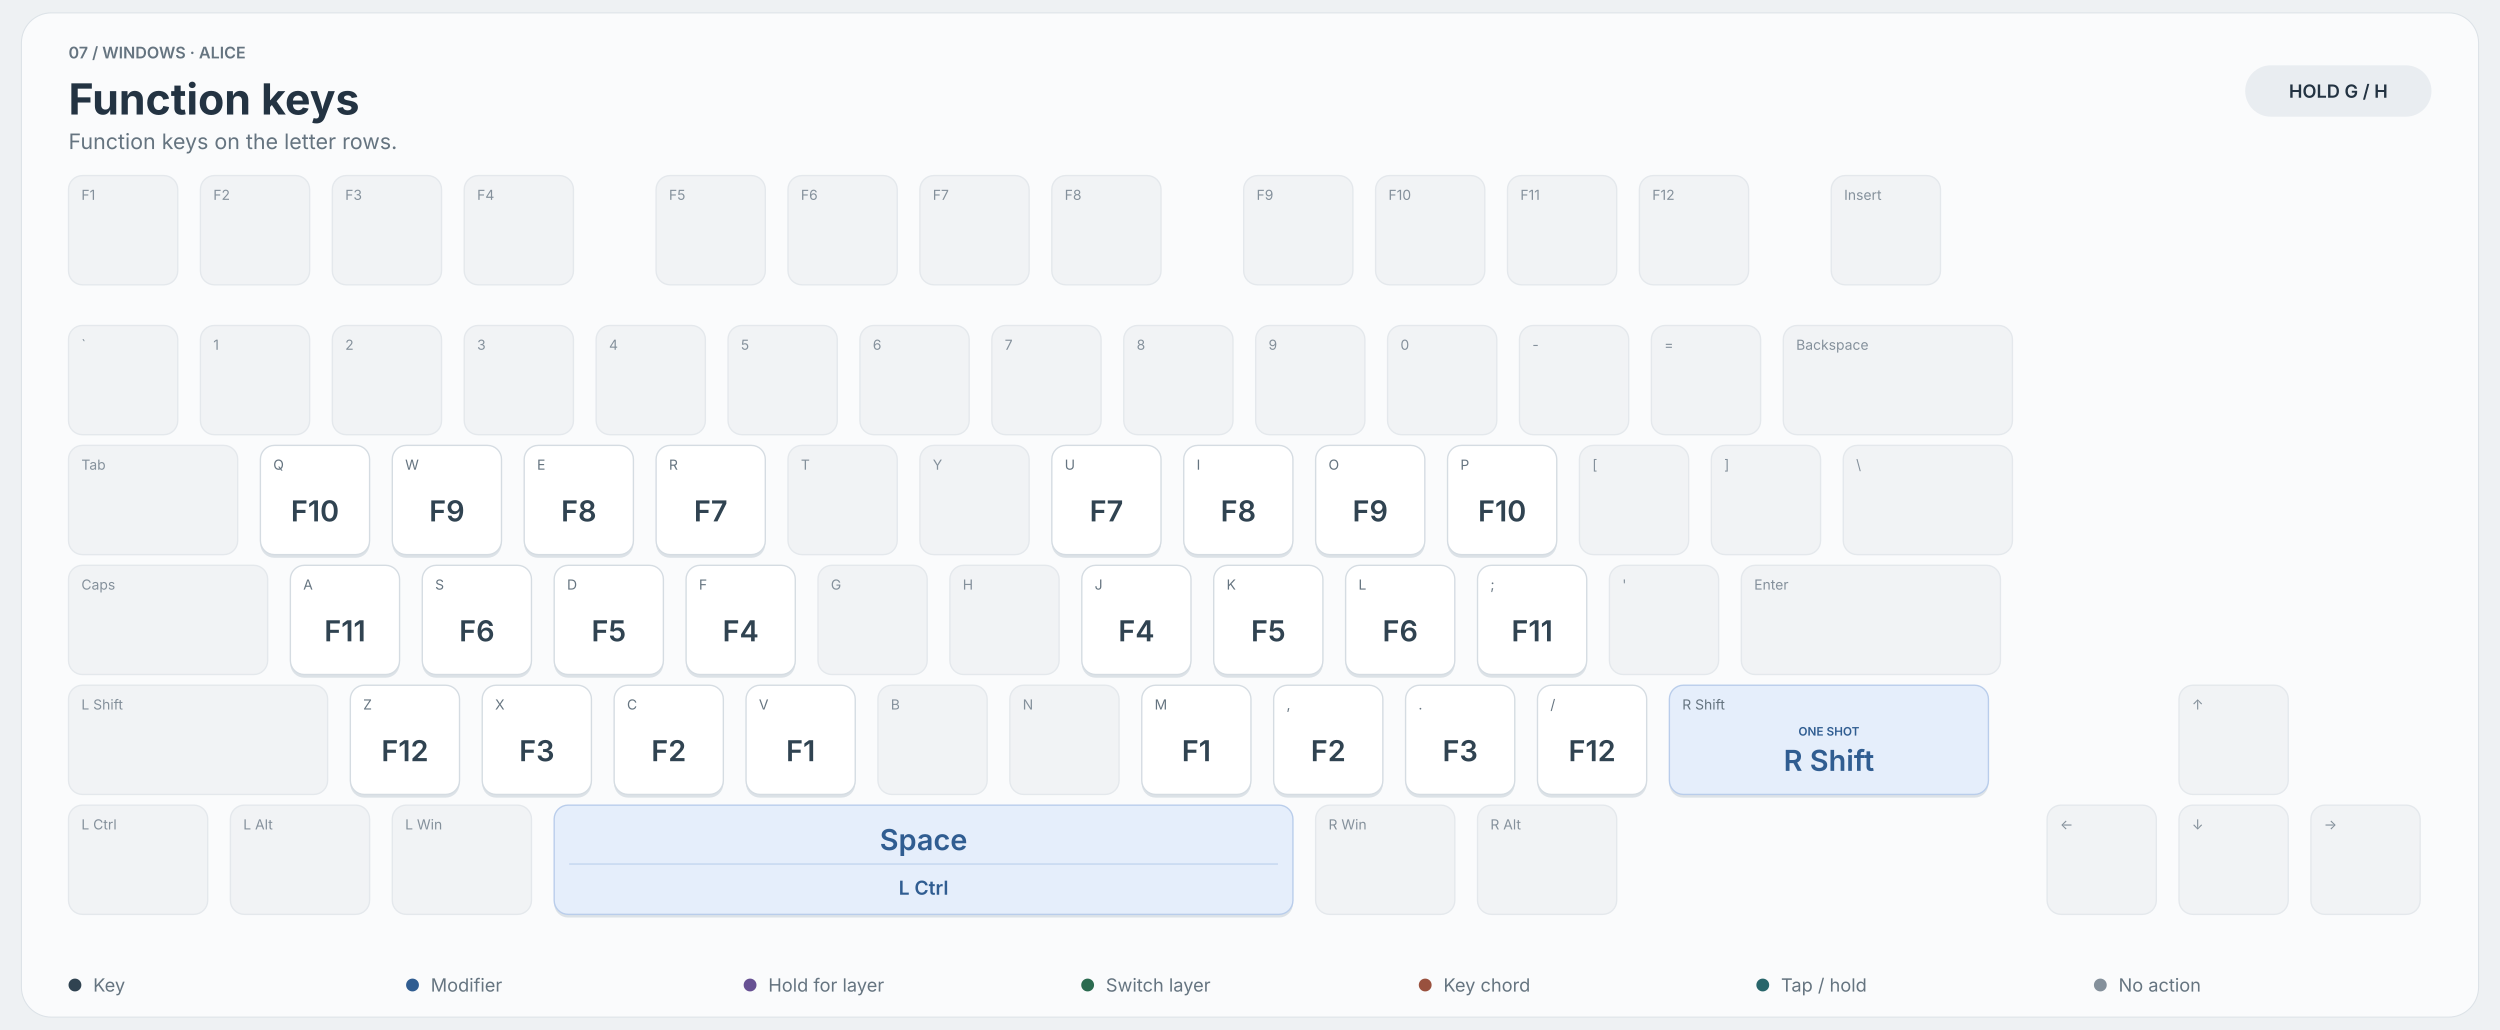
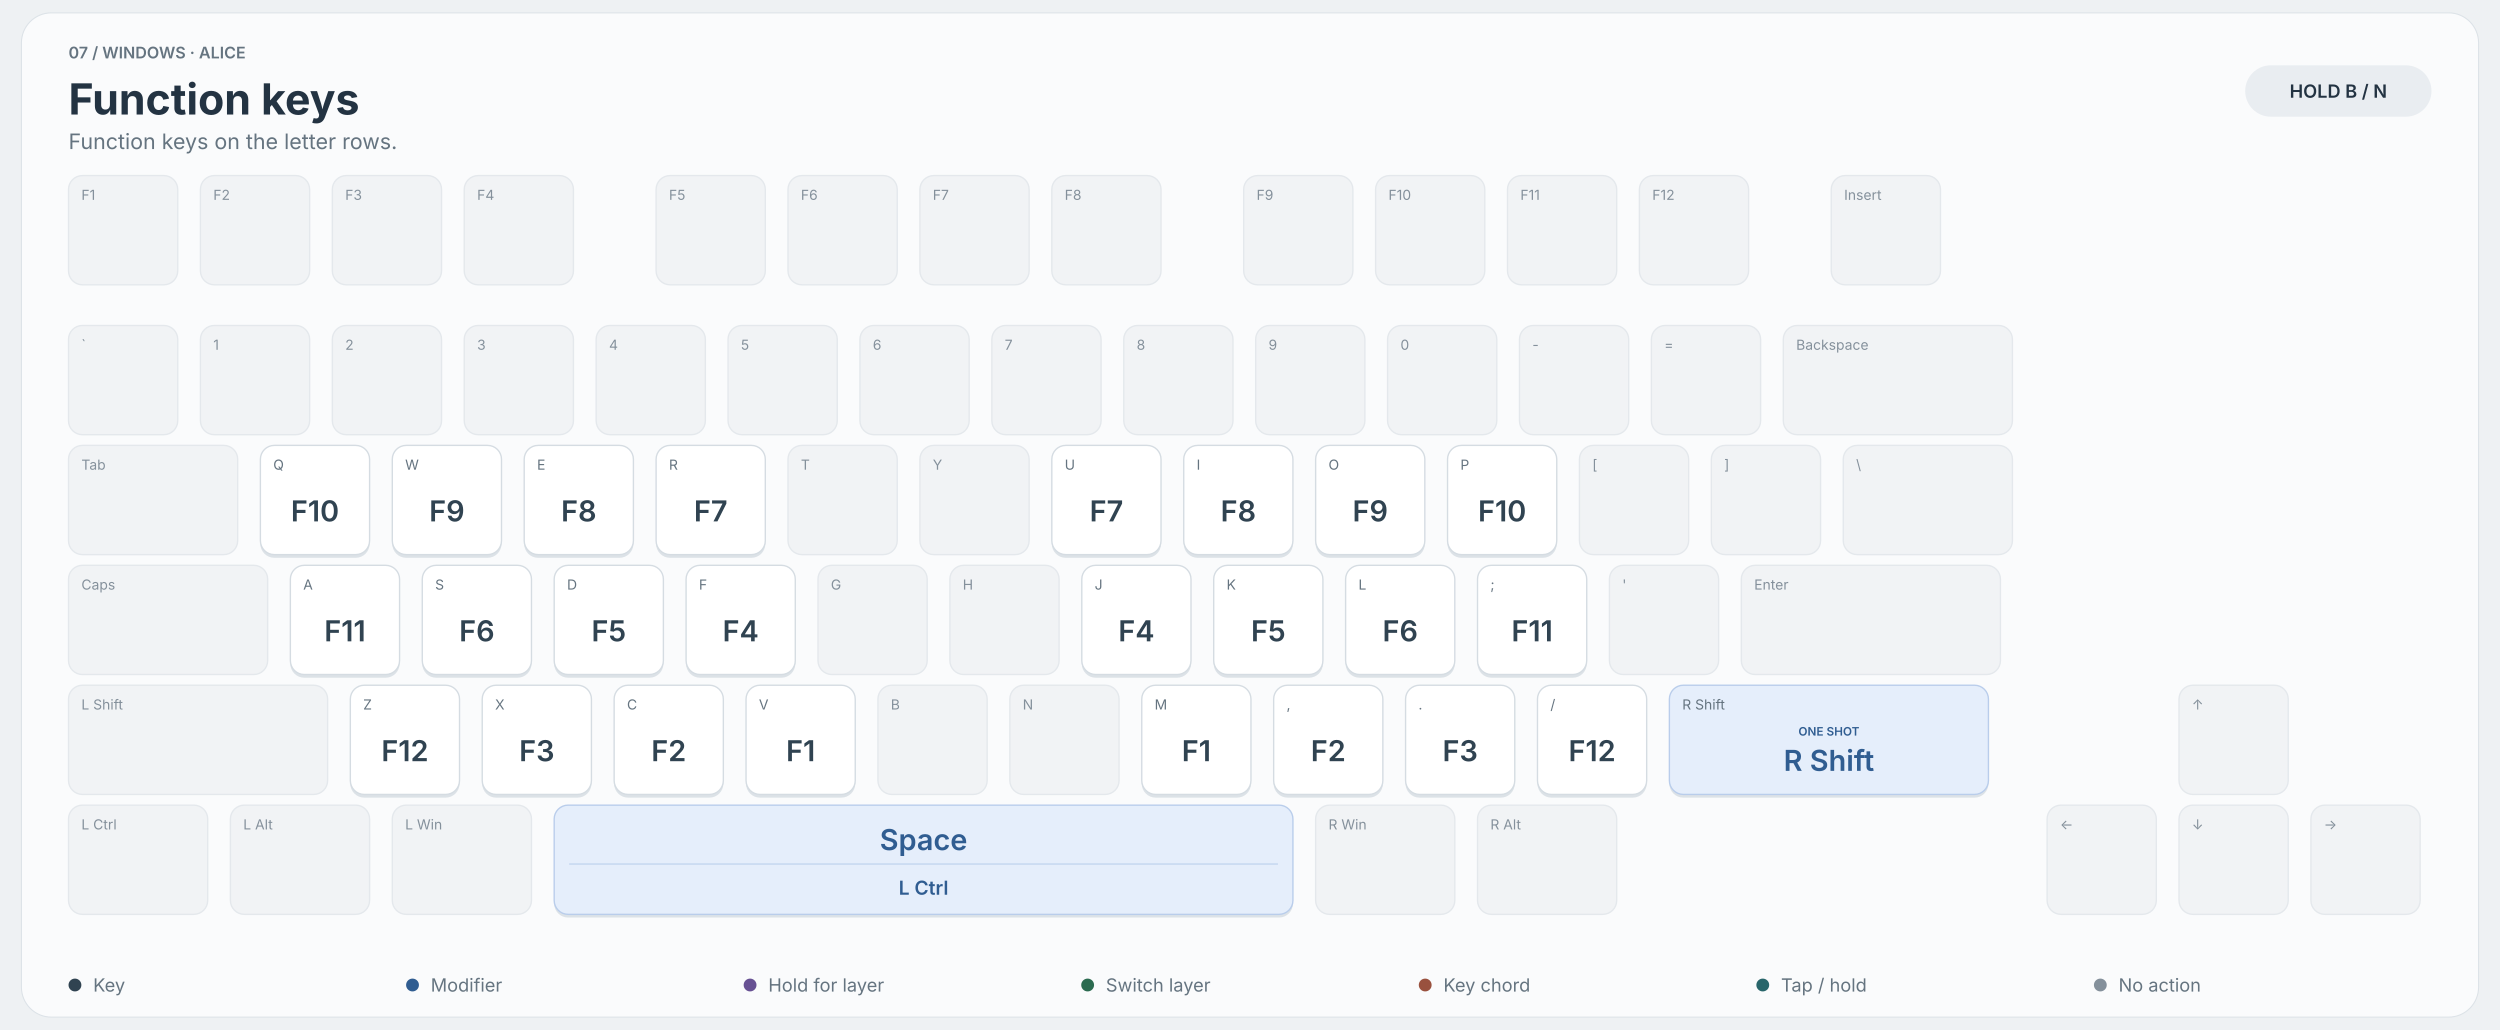
<svg xmlns="http://www.w3.org/2000/svg" width="2335" height="962" viewBox="0 0 2335 962" role="img">
  <defs>
    <style>text { font-family: 'Segoe UI', 'Inter', 'Helvetica Neue', Arial, sans-serif; }</style>
  </defs>
  <rect width="2335" height="962" fill="#eef1f3" />
  <rect x="20" y="12" width="2295" height="938" rx="28" fill="#fafbfc" stroke="#dce2e7" />
  <text x="64" y="49" font-size="15" fill="#657480" font-weight="600" text-anchor="start" dominant-baseline="middle">07  /  WINDOWS · ALICE</text>
  <text x="64" y="92" font-size="40" fill="#233342" font-weight="700" text-anchor="start" dominant-baseline="middle">Function keys</text>
  <text x="64" y="132" font-size="20" fill="#657480" font-weight="400" text-anchor="start" dominant-baseline="middle">Function keys on the letter rows.</text>
  <rect x="2097" y="61" width="174" height="48" rx="24" fill="#e9edf1" />
-   <text x="2184" y="85" font-size="17" fill="#233342" font-weight="600" text-anchor="middle" dominant-baseline="middle">HOLD  G  /  H</text>
+   <text x="2184" y="85" font-size="17" fill="#233342" font-weight="600" text-anchor="middle" dominant-baseline="middle">HOLD  B  /  N</text>
  <g data-source="f1">
    <rect x="64" y="164" width="102" height="102" rx="13" fill="#f1f3f5" stroke="#e4e8ec" stroke-width="1.3" />
    <text x="76" y="182" font-size="13" fill="#84909b" font-weight="400" text-anchor="start" dominant-baseline="middle">F1</text>
  </g>
  <g data-source="f2">
    <rect x="187.2" y="164" width="102" height="102" rx="13" fill="#f1f3f5" stroke="#e4e8ec" stroke-width="1.3" />
    <text x="199.2" y="182" font-size="13" fill="#84909b" font-weight="400" text-anchor="start" dominant-baseline="middle">F2</text>
  </g>
  <g data-source="f3">
    <rect x="310.4" y="164" width="102" height="102" rx="13" fill="#f1f3f5" stroke="#e4e8ec" stroke-width="1.3" />
    <text x="322.4" y="182" font-size="13" fill="#84909b" font-weight="400" text-anchor="start" dominant-baseline="middle">F3</text>
  </g>
  <g data-source="f4">
    <rect x="433.6" y="164" width="102" height="102" rx="13" fill="#f1f3f5" stroke="#e4e8ec" stroke-width="1.3" />
    <text x="445.6" y="182" font-size="13" fill="#84909b" font-weight="400" text-anchor="start" dominant-baseline="middle">F4</text>
  </g>
  <g data-source="f5">
    <rect x="612.8" y="164" width="102" height="102" rx="13" fill="#f1f3f5" stroke="#e4e8ec" stroke-width="1.3" />
    <text x="624.8" y="182" font-size="13" fill="#84909b" font-weight="400" text-anchor="start" dominant-baseline="middle">F5</text>
  </g>
  <g data-source="f6">
    <rect x="736" y="164" width="102" height="102" rx="13" fill="#f1f3f5" stroke="#e4e8ec" stroke-width="1.3" />
    <text x="748" y="182" font-size="13" fill="#84909b" font-weight="400" text-anchor="start" dominant-baseline="middle">F6</text>
  </g>
  <g data-source="f7">
    <rect x="859.2" y="164" width="102" height="102" rx="13" fill="#f1f3f5" stroke="#e4e8ec" stroke-width="1.3" />
    <text x="871.2" y="182" font-size="13" fill="#84909b" font-weight="400" text-anchor="start" dominant-baseline="middle">F7</text>
  </g>
  <g data-source="f8">
    <rect x="982.4" y="164" width="102" height="102" rx="13" fill="#f1f3f5" stroke="#e4e8ec" stroke-width="1.3" />
    <text x="994.4" y="182" font-size="13" fill="#84909b" font-weight="400" text-anchor="start" dominant-baseline="middle">F8</text>
  </g>
  <g data-source="f9">
    <rect x="1161.6" y="164" width="102" height="102" rx="13" fill="#f1f3f5" stroke="#e4e8ec" stroke-width="1.3" />
    <text x="1173.6" y="182" font-size="13" fill="#84909b" font-weight="400" text-anchor="start" dominant-baseline="middle">F9</text>
  </g>
  <g data-source="f10">
    <rect x="1284.8" y="164" width="102" height="102" rx="13" fill="#f1f3f5" stroke="#e4e8ec" stroke-width="1.3" />
    <text x="1296.8" y="182" font-size="13" fill="#84909b" font-weight="400" text-anchor="start" dominant-baseline="middle">F10</text>
  </g>
  <g data-source="f11">
    <rect x="1408" y="164" width="102" height="102" rx="13" fill="#f1f3f5" stroke="#e4e8ec" stroke-width="1.3" />
    <text x="1420" y="182" font-size="13" fill="#84909b" font-weight="400" text-anchor="start" dominant-baseline="middle">F11</text>
  </g>
  <g data-source="f12">
    <rect x="1531.2" y="164" width="102" height="102" rx="13" fill="#f1f3f5" stroke="#e4e8ec" stroke-width="1.3" />
    <text x="1543.2" y="182" font-size="13" fill="#84909b" font-weight="400" text-anchor="start" dominant-baseline="middle">F12</text>
  </g>
  <g data-source="ins">
    <rect x="1710.4" y="164" width="102" height="102" rx="13" fill="#f1f3f5" stroke="#e4e8ec" stroke-width="1.3" />
    <text x="1722.4" y="182" font-size="13" fill="#84909b" font-weight="400" text-anchor="start" dominant-baseline="middle">Insert</text>
  </g>
  <g data-source="tab">
    <rect x="64" y="416" width="158" height="102" rx="13" fill="#f1f3f5" stroke="#e4e8ec" stroke-width="1.3" />
    <text x="76" y="434" font-size="13" fill="#84909b" font-weight="400" text-anchor="start" dominant-baseline="middle">Tab</text>
  </g>
  <g data-source="q">
    <rect x="243.2" y="419" width="102" height="102" rx="13" fill="#dce2e7" />
    <rect x="243.2" y="416" width="102" height="102" rx="13" fill="#ffffff" stroke="#d5dce2" stroke-width="1.3" />
    <text x="255.2" y="434" font-size="13" fill="#657480" font-weight="400" text-anchor="start" dominant-baseline="middle">Q</text>
    <text x="294.2" y="477" font-size="27" fill="#304351" font-weight="600" text-anchor="middle" dominant-baseline="middle">F10</text>
  </g>
  <g data-source="w">
    <rect x="366.4" y="419" width="102" height="102" rx="13" fill="#dce2e7" />
    <rect x="366.4" y="416" width="102" height="102" rx="13" fill="#ffffff" stroke="#d5dce2" stroke-width="1.3" />
    <text x="378.4" y="434" font-size="13" fill="#657480" font-weight="400" text-anchor="start" dominant-baseline="middle">W</text>
    <text x="417.4" y="477" font-size="27" fill="#304351" font-weight="600" text-anchor="middle" dominant-baseline="middle">F9</text>
  </g>
  <g data-source="e">
    <rect x="489.6" y="419" width="102" height="102" rx="13" fill="#dce2e7" />
    <rect x="489.6" y="416" width="102" height="102" rx="13" fill="#ffffff" stroke="#d5dce2" stroke-width="1.3" />
    <text x="501.6" y="434" font-size="13" fill="#657480" font-weight="400" text-anchor="start" dominant-baseline="middle">E</text>
    <text x="540.6" y="477" font-size="27" fill="#304351" font-weight="600" text-anchor="middle" dominant-baseline="middle">F8</text>
  </g>
  <g data-source="r">
    <rect x="612.8" y="419" width="102" height="102" rx="13" fill="#dce2e7" />
    <rect x="612.8" y="416" width="102" height="102" rx="13" fill="#ffffff" stroke="#d5dce2" stroke-width="1.3" />
    <text x="624.8" y="434" font-size="13" fill="#657480" font-weight="400" text-anchor="start" dominant-baseline="middle">R</text>
    <text x="663.8" y="477" font-size="27" fill="#304351" font-weight="600" text-anchor="middle" dominant-baseline="middle">F7</text>
  </g>
  <g data-source="t">
    <rect x="736" y="416" width="102" height="102" rx="13" fill="#f1f3f5" stroke="#e4e8ec" stroke-width="1.3" />
    <text x="748" y="434" font-size="13" fill="#84909b" font-weight="400" text-anchor="start" dominant-baseline="middle">T</text>
  </g>
  <g data-source="y">
    <rect x="859.2" y="416" width="102" height="102" rx="13" fill="#f1f3f5" stroke="#e4e8ec" stroke-width="1.3" />
    <text x="871.2" y="434" font-size="13" fill="#84909b" font-weight="400" text-anchor="start" dominant-baseline="middle">Y</text>
  </g>
  <g data-source="u">
    <rect x="982.4" y="419" width="102" height="102" rx="13" fill="#dce2e7" />
    <rect x="982.4" y="416" width="102" height="102" rx="13" fill="#ffffff" stroke="#d5dce2" stroke-width="1.3" />
    <text x="994.4" y="434" font-size="13" fill="#657480" font-weight="400" text-anchor="start" dominant-baseline="middle">U</text>
    <text x="1033.4" y="477" font-size="27" fill="#304351" font-weight="600" text-anchor="middle" dominant-baseline="middle">F7</text>
  </g>
  <g data-source="i">
    <rect x="1105.6" y="419" width="102" height="102" rx="13" fill="#dce2e7" />
    <rect x="1105.6" y="416" width="102" height="102" rx="13" fill="#ffffff" stroke="#d5dce2" stroke-width="1.3" />
    <text x="1117.6" y="434" font-size="13" fill="#657480" font-weight="400" text-anchor="start" dominant-baseline="middle">I</text>
    <text x="1156.6" y="477" font-size="27" fill="#304351" font-weight="600" text-anchor="middle" dominant-baseline="middle">F8</text>
  </g>
  <g data-source="o">
    <rect x="1228.8" y="419" width="102" height="102" rx="13" fill="#dce2e7" />
    <rect x="1228.8" y="416" width="102" height="102" rx="13" fill="#ffffff" stroke="#d5dce2" stroke-width="1.3" />
    <text x="1240.8" y="434" font-size="13" fill="#657480" font-weight="400" text-anchor="start" dominant-baseline="middle">O</text>
    <text x="1279.8" y="477" font-size="27" fill="#304351" font-weight="600" text-anchor="middle" dominant-baseline="middle">F9</text>
  </g>
  <g data-source="p">
    <rect x="1352" y="419" width="102" height="102" rx="13" fill="#dce2e7" />
    <rect x="1352" y="416" width="102" height="102" rx="13" fill="#ffffff" stroke="#d5dce2" stroke-width="1.3" />
    <text x="1364" y="434" font-size="13" fill="#657480" font-weight="400" text-anchor="start" dominant-baseline="middle">P</text>
    <text x="1403" y="477" font-size="27" fill="#304351" font-weight="600" text-anchor="middle" dominant-baseline="middle">F10</text>
  </g>
  <g data-source="lbrc">
    <rect x="1475.2" y="416" width="102" height="102" rx="13" fill="#f1f3f5" stroke="#e4e8ec" stroke-width="1.3" />
    <text x="1487.2" y="434" font-size="13" fill="#84909b" font-weight="400" text-anchor="start" dominant-baseline="middle">[</text>
  </g>
  <g data-source="rbrc">
    <rect x="1598.4" y="416" width="102" height="102" rx="13" fill="#f1f3f5" stroke="#e4e8ec" stroke-width="1.3" />
    <text x="1610.4" y="434" font-size="13" fill="#84909b" font-weight="400" text-anchor="start" dominant-baseline="middle">]</text>
  </g>
  <g data-source="bksl">
    <rect x="1721.6" y="416" width="158" height="102" rx="13" fill="#f1f3f5" stroke="#e4e8ec" stroke-width="1.3" />
    <text x="1733.6" y="434" font-size="13" fill="#84909b" font-weight="400" text-anchor="start" dominant-baseline="middle">\</text>
  </g>
  <g data-source="grv">
    <rect x="64" y="304" width="102" height="102" rx="13" fill="#f1f3f5" stroke="#e4e8ec" stroke-width="1.3" />
    <text x="76" y="322" font-size="13" fill="#84909b" font-weight="400" text-anchor="start" dominant-baseline="middle">`</text>
  </g>
  <g data-source="1">
    <rect x="187.2" y="304" width="102" height="102" rx="13" fill="#f1f3f5" stroke="#e4e8ec" stroke-width="1.3" />
    <text x="199.2" y="322" font-size="13" fill="#84909b" font-weight="400" text-anchor="start" dominant-baseline="middle">1</text>
  </g>
  <g data-source="2">
    <rect x="310.4" y="304" width="102" height="102" rx="13" fill="#f1f3f5" stroke="#e4e8ec" stroke-width="1.3" />
    <text x="322.4" y="322" font-size="13" fill="#84909b" font-weight="400" text-anchor="start" dominant-baseline="middle">2</text>
  </g>
  <g data-source="3">
    <rect x="433.6" y="304" width="102" height="102" rx="13" fill="#f1f3f5" stroke="#e4e8ec" stroke-width="1.3" />
    <text x="445.6" y="322" font-size="13" fill="#84909b" font-weight="400" text-anchor="start" dominant-baseline="middle">3</text>
  </g>
  <g data-source="4">
    <rect x="556.8" y="304" width="102" height="102" rx="13" fill="#f1f3f5" stroke="#e4e8ec" stroke-width="1.3" />
    <text x="568.8" y="322" font-size="13" fill="#84909b" font-weight="400" text-anchor="start" dominant-baseline="middle">4</text>
  </g>
  <g data-source="5">
    <rect x="680" y="304" width="102" height="102" rx="13" fill="#f1f3f5" stroke="#e4e8ec" stroke-width="1.3" />
    <text x="692" y="322" font-size="13" fill="#84909b" font-weight="400" text-anchor="start" dominant-baseline="middle">5</text>
  </g>
  <g data-source="6">
    <rect x="803.2" y="304" width="102" height="102" rx="13" fill="#f1f3f5" stroke="#e4e8ec" stroke-width="1.3" />
    <text x="815.2" y="322" font-size="13" fill="#84909b" font-weight="400" text-anchor="start" dominant-baseline="middle">6</text>
  </g>
  <g data-source="7">
    <rect x="926.4" y="304" width="102" height="102" rx="13" fill="#f1f3f5" stroke="#e4e8ec" stroke-width="1.3" />
    <text x="938.4" y="322" font-size="13" fill="#84909b" font-weight="400" text-anchor="start" dominant-baseline="middle">7</text>
  </g>
  <g data-source="8">
    <rect x="1049.6" y="304" width="102" height="102" rx="13" fill="#f1f3f5" stroke="#e4e8ec" stroke-width="1.3" />
    <text x="1061.6" y="322" font-size="13" fill="#84909b" font-weight="400" text-anchor="start" dominant-baseline="middle">8</text>
  </g>
  <g data-source="9">
    <rect x="1172.8" y="304" width="102" height="102" rx="13" fill="#f1f3f5" stroke="#e4e8ec" stroke-width="1.3" />
    <text x="1184.8" y="322" font-size="13" fill="#84909b" font-weight="400" text-anchor="start" dominant-baseline="middle">9</text>
  </g>
  <g data-source="0">
    <rect x="1296" y="304" width="102" height="102" rx="13" fill="#f1f3f5" stroke="#e4e8ec" stroke-width="1.3" />
    <text x="1308" y="322" font-size="13" fill="#84909b" font-weight="400" text-anchor="start" dominant-baseline="middle">0</text>
  </g>
  <g data-source="min">
    <rect x="1419.2" y="304" width="102" height="102" rx="13" fill="#f1f3f5" stroke="#e4e8ec" stroke-width="1.3" />
    <text x="1431.2" y="322" font-size="13" fill="#84909b" font-weight="400" text-anchor="start" dominant-baseline="middle">-</text>
  </g>
  <g data-source="=">
    <rect x="1542.4" y="304" width="102" height="102" rx="13" fill="#f1f3f5" stroke="#e4e8ec" stroke-width="1.3" />
    <text x="1554.4" y="322" font-size="13" fill="#84909b" font-weight="400" text-anchor="start" dominant-baseline="middle">=</text>
  </g>
  <g data-source="bspc">
    <rect x="1665.6" y="304" width="214" height="102" rx="13" fill="#f1f3f5" stroke="#e4e8ec" stroke-width="1.3" />
    <text x="1677.6" y="322" font-size="13" fill="#84909b" font-weight="400" text-anchor="start" dominant-baseline="middle">Backspace</text>
  </g>
  <g data-source="caps">
    <rect x="64" y="528" width="186" height="102" rx="13" fill="#f1f3f5" stroke="#e4e8ec" stroke-width="1.3" />
    <text x="76" y="546" font-size="13" fill="#84909b" font-weight="400" text-anchor="start" dominant-baseline="middle">Caps</text>
  </g>
  <g data-source="a">
    <rect x="271.2" y="531" width="102" height="102" rx="13" fill="#dce2e7" />
    <rect x="271.2" y="528" width="102" height="102" rx="13" fill="#ffffff" stroke="#d5dce2" stroke-width="1.3" />
    <text x="283.2" y="546" font-size="13" fill="#657480" font-weight="400" text-anchor="start" dominant-baseline="middle">A</text>
    <text x="322.2" y="589" font-size="27" fill="#304351" font-weight="600" text-anchor="middle" dominant-baseline="middle">F11</text>
  </g>
  <g data-source="s">
    <rect x="394.4" y="531" width="102" height="102" rx="13" fill="#dce2e7" />
    <rect x="394.4" y="528" width="102" height="102" rx="13" fill="#ffffff" stroke="#d5dce2" stroke-width="1.3" />
    <text x="406.4" y="546" font-size="13" fill="#657480" font-weight="400" text-anchor="start" dominant-baseline="middle">S</text>
    <text x="445.4" y="589" font-size="27" fill="#304351" font-weight="600" text-anchor="middle" dominant-baseline="middle">F6</text>
  </g>
  <g data-source="d">
    <rect x="517.6" y="531" width="102" height="102" rx="13" fill="#dce2e7" />
    <rect x="517.6" y="528" width="102" height="102" rx="13" fill="#ffffff" stroke="#d5dce2" stroke-width="1.3" />
    <text x="529.6" y="546" font-size="13" fill="#657480" font-weight="400" text-anchor="start" dominant-baseline="middle">D</text>
    <text x="568.6" y="589" font-size="27" fill="#304351" font-weight="600" text-anchor="middle" dominant-baseline="middle">F5</text>
  </g>
  <g data-source="f">
    <rect x="640.8" y="531" width="102" height="102" rx="13" fill="#dce2e7" />
    <rect x="640.8" y="528" width="102" height="102" rx="13" fill="#ffffff" stroke="#d5dce2" stroke-width="1.3" />
    <text x="652.8" y="546" font-size="13" fill="#657480" font-weight="400" text-anchor="start" dominant-baseline="middle">F</text>
    <text x="691.8" y="589" font-size="27" fill="#304351" font-weight="600" text-anchor="middle" dominant-baseline="middle">F4</text>
  </g>
  <g data-source="g">
    <rect x="764" y="528" width="102" height="102" rx="13" fill="#f1f3f5" stroke="#e4e8ec" stroke-width="1.3" />
    <text x="776" y="546" font-size="13" fill="#84909b" font-weight="400" text-anchor="start" dominant-baseline="middle">G</text>
  </g>
  <g data-source="h">
    <rect x="887.2" y="528" width="102" height="102" rx="13" fill="#f1f3f5" stroke="#e4e8ec" stroke-width="1.3" />
    <text x="899.2" y="546" font-size="13" fill="#84909b" font-weight="400" text-anchor="start" dominant-baseline="middle">H</text>
  </g>
  <g data-source="j">
    <rect x="1010.4" y="531" width="102" height="102" rx="13" fill="#dce2e7" />
    <rect x="1010.4" y="528" width="102" height="102" rx="13" fill="#ffffff" stroke="#d5dce2" stroke-width="1.3" />
    <text x="1022.4" y="546" font-size="13" fill="#657480" font-weight="400" text-anchor="start" dominant-baseline="middle">J</text>
    <text x="1061.4" y="589" font-size="27" fill="#304351" font-weight="600" text-anchor="middle" dominant-baseline="middle">F4</text>
  </g>
  <g data-source="k">
    <rect x="1133.6" y="531" width="102" height="102" rx="13" fill="#dce2e7" />
    <rect x="1133.6" y="528" width="102" height="102" rx="13" fill="#ffffff" stroke="#d5dce2" stroke-width="1.3" />
    <text x="1145.6" y="546" font-size="13" fill="#657480" font-weight="400" text-anchor="start" dominant-baseline="middle">K</text>
    <text x="1184.6" y="589" font-size="27" fill="#304351" font-weight="600" text-anchor="middle" dominant-baseline="middle">F5</text>
  </g>
  <g data-source="l">
    <rect x="1256.8" y="531" width="102" height="102" rx="13" fill="#dce2e7" />
    <rect x="1256.8" y="528" width="102" height="102" rx="13" fill="#ffffff" stroke="#d5dce2" stroke-width="1.3" />
    <text x="1268.8" y="546" font-size="13" fill="#657480" font-weight="400" text-anchor="start" dominant-baseline="middle">L</text>
    <text x="1307.8" y="589" font-size="27" fill="#304351" font-weight="600" text-anchor="middle" dominant-baseline="middle">F6</text>
  </g>
  <g data-source="scln">
    <rect x="1380" y="531" width="102" height="102" rx="13" fill="#dce2e7" />
    <rect x="1380" y="528" width="102" height="102" rx="13" fill="#ffffff" stroke="#d5dce2" stroke-width="1.3" />
    <text x="1392" y="546" font-size="13" fill="#657480" font-weight="400" text-anchor="start" dominant-baseline="middle">;</text>
    <text x="1431" y="589" font-size="27" fill="#304351" font-weight="600" text-anchor="middle" dominant-baseline="middle">F11</text>
  </g>
  <g data-source="apos">
    <rect x="1503.2" y="528" width="102" height="102" rx="13" fill="#f1f3f5" stroke="#e4e8ec" stroke-width="1.3" />
    <text x="1515.2" y="546" font-size="13" fill="#84909b" font-weight="400" text-anchor="start" dominant-baseline="middle">'</text>
  </g>
  <g data-source="ret">
    <rect x="1626.4" y="528" width="242" height="102" rx="13" fill="#f1f3f5" stroke="#e4e8ec" stroke-width="1.3" />
    <text x="1638.4" y="546" font-size="13" fill="#84909b" font-weight="400" text-anchor="start" dominant-baseline="middle">Enter</text>
  </g>
  <g data-source="lsft">
    <rect x="64" y="640" width="242" height="102" rx="13" fill="#f1f3f5" stroke="#e4e8ec" stroke-width="1.3" />
    <text x="76" y="658" font-size="13" fill="#84909b" font-weight="400" text-anchor="start" dominant-baseline="middle">L Shift</text>
  </g>
  <g data-source="z">
    <rect x="327.2" y="643" width="102" height="102" rx="13" fill="#dce2e7" />
    <rect x="327.2" y="640" width="102" height="102" rx="13" fill="#ffffff" stroke="#d5dce2" stroke-width="1.3" />
    <text x="339.2" y="658" font-size="13" fill="#657480" font-weight="400" text-anchor="start" dominant-baseline="middle">Z</text>
    <text x="378.2" y="701" font-size="27" fill="#304351" font-weight="600" text-anchor="middle" dominant-baseline="middle">F12</text>
  </g>
  <g data-source="x">
    <rect x="450.4" y="643" width="102" height="102" rx="13" fill="#dce2e7" />
    <rect x="450.4" y="640" width="102" height="102" rx="13" fill="#ffffff" stroke="#d5dce2" stroke-width="1.3" />
    <text x="462.4" y="658" font-size="13" fill="#657480" font-weight="400" text-anchor="start" dominant-baseline="middle">X</text>
    <text x="501.4" y="701" font-size="27" fill="#304351" font-weight="600" text-anchor="middle" dominant-baseline="middle">F3</text>
  </g>
  <g data-source="c">
    <rect x="573.6" y="643" width="102" height="102" rx="13" fill="#dce2e7" />
    <rect x="573.6" y="640" width="102" height="102" rx="13" fill="#ffffff" stroke="#d5dce2" stroke-width="1.3" />
    <text x="585.6" y="658" font-size="13" fill="#657480" font-weight="400" text-anchor="start" dominant-baseline="middle">C</text>
    <text x="624.6" y="701" font-size="27" fill="#304351" font-weight="600" text-anchor="middle" dominant-baseline="middle">F2</text>
  </g>
  <g data-source="v">
    <rect x="696.8" y="643" width="102" height="102" rx="13" fill="#dce2e7" />
    <rect x="696.8" y="640" width="102" height="102" rx="13" fill="#ffffff" stroke="#d5dce2" stroke-width="1.3" />
    <text x="708.8" y="658" font-size="13" fill="#657480" font-weight="400" text-anchor="start" dominant-baseline="middle">V</text>
    <text x="747.8" y="701" font-size="27" fill="#304351" font-weight="600" text-anchor="middle" dominant-baseline="middle">F1</text>
  </g>
  <g data-source="b">
    <rect x="820" y="640" width="102" height="102" rx="13" fill="#f1f3f5" stroke="#e4e8ec" stroke-width="1.3" />
    <text x="832" y="658" font-size="13" fill="#84909b" font-weight="400" text-anchor="start" dominant-baseline="middle">B</text>
  </g>
  <g data-source="n">
    <rect x="943.2" y="640" width="102" height="102" rx="13" fill="#f1f3f5" stroke="#e4e8ec" stroke-width="1.3" />
    <text x="955.2" y="658" font-size="13" fill="#84909b" font-weight="400" text-anchor="start" dominant-baseline="middle">N</text>
  </g>
  <g data-source="m">
    <rect x="1066.4" y="643" width="102" height="102" rx="13" fill="#dce2e7" />
    <rect x="1066.4" y="640" width="102" height="102" rx="13" fill="#ffffff" stroke="#d5dce2" stroke-width="1.3" />
    <text x="1078.4" y="658" font-size="13" fill="#657480" font-weight="400" text-anchor="start" dominant-baseline="middle">M</text>
    <text x="1117.4" y="701" font-size="27" fill="#304351" font-weight="600" text-anchor="middle" dominant-baseline="middle">F1</text>
  </g>
  <g data-source="comm">
    <rect x="1189.6" y="643" width="102" height="102" rx="13" fill="#dce2e7" />
    <rect x="1189.6" y="640" width="102" height="102" rx="13" fill="#ffffff" stroke="#d5dce2" stroke-width="1.3" />
    <text x="1201.6" y="658" font-size="13" fill="#657480" font-weight="400" text-anchor="start" dominant-baseline="middle">,</text>
    <text x="1240.6" y="701" font-size="27" fill="#304351" font-weight="600" text-anchor="middle" dominant-baseline="middle">F2</text>
  </g>
  <g data-source=".">
    <rect x="1312.8" y="643" width="102" height="102" rx="13" fill="#dce2e7" />
    <rect x="1312.8" y="640" width="102" height="102" rx="13" fill="#ffffff" stroke="#d5dce2" stroke-width="1.3" />
    <text x="1324.8" y="658" font-size="13" fill="#657480" font-weight="400" text-anchor="start" dominant-baseline="middle">.</text>
    <text x="1363.8" y="701" font-size="27" fill="#304351" font-weight="600" text-anchor="middle" dominant-baseline="middle">F3</text>
  </g>
  <g data-source="/">
    <rect x="1436" y="643" width="102" height="102" rx="13" fill="#dce2e7" />
    <rect x="1436" y="640" width="102" height="102" rx="13" fill="#ffffff" stroke="#d5dce2" stroke-width="1.3" />
    <text x="1448" y="658" font-size="13" fill="#657480" font-weight="400" text-anchor="start" dominant-baseline="middle">/</text>
    <text x="1487" y="701" font-size="27" fill="#304351" font-weight="600" text-anchor="middle" dominant-baseline="middle">F12</text>
  </g>
  <g data-source="rsft">
    <rect x="1559.2" y="643" width="298" height="102" rx="13" fill="#dce2e7" />
    <rect x="1559.2" y="640" width="298" height="102" rx="13" fill="#e5eefb" stroke="#b9cdeb" stroke-width="1.3" />
    <text x="1571.2" y="658" font-size="13" fill="#657480" font-weight="400" text-anchor="start" dominant-baseline="middle">R Shift</text>
    <text x="1708.2" y="683" font-size="11" fill="#305d91" font-weight="600" text-anchor="middle" dominant-baseline="middle">ONE SHOT</text>
    <text x="1708.2" y="710" font-size="27" fill="#305d91" font-weight="600" text-anchor="middle" dominant-baseline="middle">R Shift</text>
  </g>
  <g data-source="lctl">
    <rect x="64" y="752" width="130" height="102" rx="13" fill="#f1f3f5" stroke="#e4e8ec" stroke-width="1.3" />
    <text x="76" y="770" font-size="13" fill="#84909b" font-weight="400" text-anchor="start" dominant-baseline="middle">L Ctrl</text>
  </g>
  <g data-source="lalt">
    <rect x="215.2" y="752" width="130" height="102" rx="13" fill="#f1f3f5" stroke="#e4e8ec" stroke-width="1.3" />
    <text x="227.2" y="770" font-size="13" fill="#84909b" font-weight="400" text-anchor="start" dominant-baseline="middle">L Alt</text>
  </g>
  <g data-source="lmet">
    <rect x="366.4" y="752" width="130" height="102" rx="13" fill="#f1f3f5" stroke="#e4e8ec" stroke-width="1.3" />
    <text x="378.4" y="770" font-size="13" fill="#84909b" font-weight="400" text-anchor="start" dominant-baseline="middle">L Win</text>
  </g>
  <g data-source="spc">
    <rect x="517.6" y="755" width="690" height="102" rx="13" fill="#dce2e7" />
    <rect x="517.6" y="752" width="690" height="102" rx="13" fill="#e5eefb" stroke="#b9cdeb" stroke-width="1.3" />
    <text x="862.6" y="784" font-size="27" fill="#305d91" font-weight="600" text-anchor="middle" dominant-baseline="middle">Space</text>
    <line x1="531.6" y1="807" x2="1193.6" y2="807" stroke="#b9cdeb" />
    <text x="862.6" y="829" font-size="18" fill="#305d91" font-weight="600" text-anchor="middle" dominant-baseline="middle">L Ctrl</text>
  </g>
  <g data-source="rmet">
    <rect x="1228.8" y="752" width="130" height="102" rx="13" fill="#f1f3f5" stroke="#e4e8ec" stroke-width="1.3" />
    <text x="1240.8" y="770" font-size="13" fill="#84909b" font-weight="400" text-anchor="start" dominant-baseline="middle">R Win</text>
  </g>
  <g data-source="ralt">
    <rect x="1380" y="752" width="130" height="102" rx="13" fill="#f1f3f5" stroke="#e4e8ec" stroke-width="1.3" />
    <text x="1392" y="770" font-size="13" fill="#84909b" font-weight="400" text-anchor="start" dominant-baseline="middle">R Alt</text>
  </g>
  <g data-source="up">
    <rect x="2035.2" y="640" width="102" height="102" rx="13" fill="#f1f3f5" stroke="#e4e8ec" stroke-width="1.3" />
    <text x="2047.2" y="658" font-size="13" fill="#84909b" font-weight="400" text-anchor="start" dominant-baseline="middle">↑</text>
  </g>
  <g data-source="down">
    <rect x="2035.2" y="752" width="102" height="102" rx="13" fill="#f1f3f5" stroke="#e4e8ec" stroke-width="1.3" />
    <text x="2047.2" y="770" font-size="13" fill="#84909b" font-weight="400" text-anchor="start" dominant-baseline="middle">↓</text>
  </g>
  <g data-source="left">
    <rect x="1912" y="752" width="102" height="102" rx="13" fill="#f1f3f5" stroke="#e4e8ec" stroke-width="1.3" />
    <text x="1924" y="770" font-size="13" fill="#84909b" font-weight="400" text-anchor="start" dominant-baseline="middle">←</text>
  </g>
  <g data-source="right">
    <rect x="2158.4" y="752" width="102" height="102" rx="13" fill="#f1f3f5" stroke="#e4e8ec" stroke-width="1.3" />
    <text x="2170.4" y="770" font-size="13" fill="#84909b" font-weight="400" text-anchor="start" dominant-baseline="middle">→</text>
  </g>
  <circle cx="70" cy="920" r="6" fill="#304351" />
  <text x="87" y="920" font-size="17" fill="#657480" font-weight="400" text-anchor="start" dominant-baseline="middle">Key</text>
  <circle cx="385.286" cy="920" r="6" fill="#305d91" />
  <text x="402.286" y="920" font-size="17" fill="#657480" font-weight="400" text-anchor="start" dominant-baseline="middle">Modifier</text>
  <circle cx="700.571" cy="920" r="6" fill="#675193" />
  <text x="717.571" y="920" font-size="17" fill="#657480" font-weight="400" text-anchor="start" dominant-baseline="middle">Hold for layer</text>
  <circle cx="1015.857" cy="920" r="6" fill="#2b6b50" />
  <text x="1032.857" y="920" font-size="17" fill="#657480" font-weight="400" text-anchor="start" dominant-baseline="middle">Switch layer</text>
  <circle cx="1331.143" cy="920" r="6" fill="#99513e" />
  <text x="1348.143" y="920" font-size="17" fill="#657480" font-weight="400" text-anchor="start" dominant-baseline="middle">Key chord</text>
  <circle cx="1646.429" cy="920" r="6" fill="#28666b" />
  <text x="1663.429" y="920" font-size="17" fill="#657480" font-weight="400" text-anchor="start" dominant-baseline="middle">Tap / hold</text>
  <circle cx="1961.714" cy="920" r="6" fill="#84909b" />
  <text x="1978.714" y="920" font-size="17" fill="#657480" font-weight="400" text-anchor="start" dominant-baseline="middle">No action</text>
</svg>
